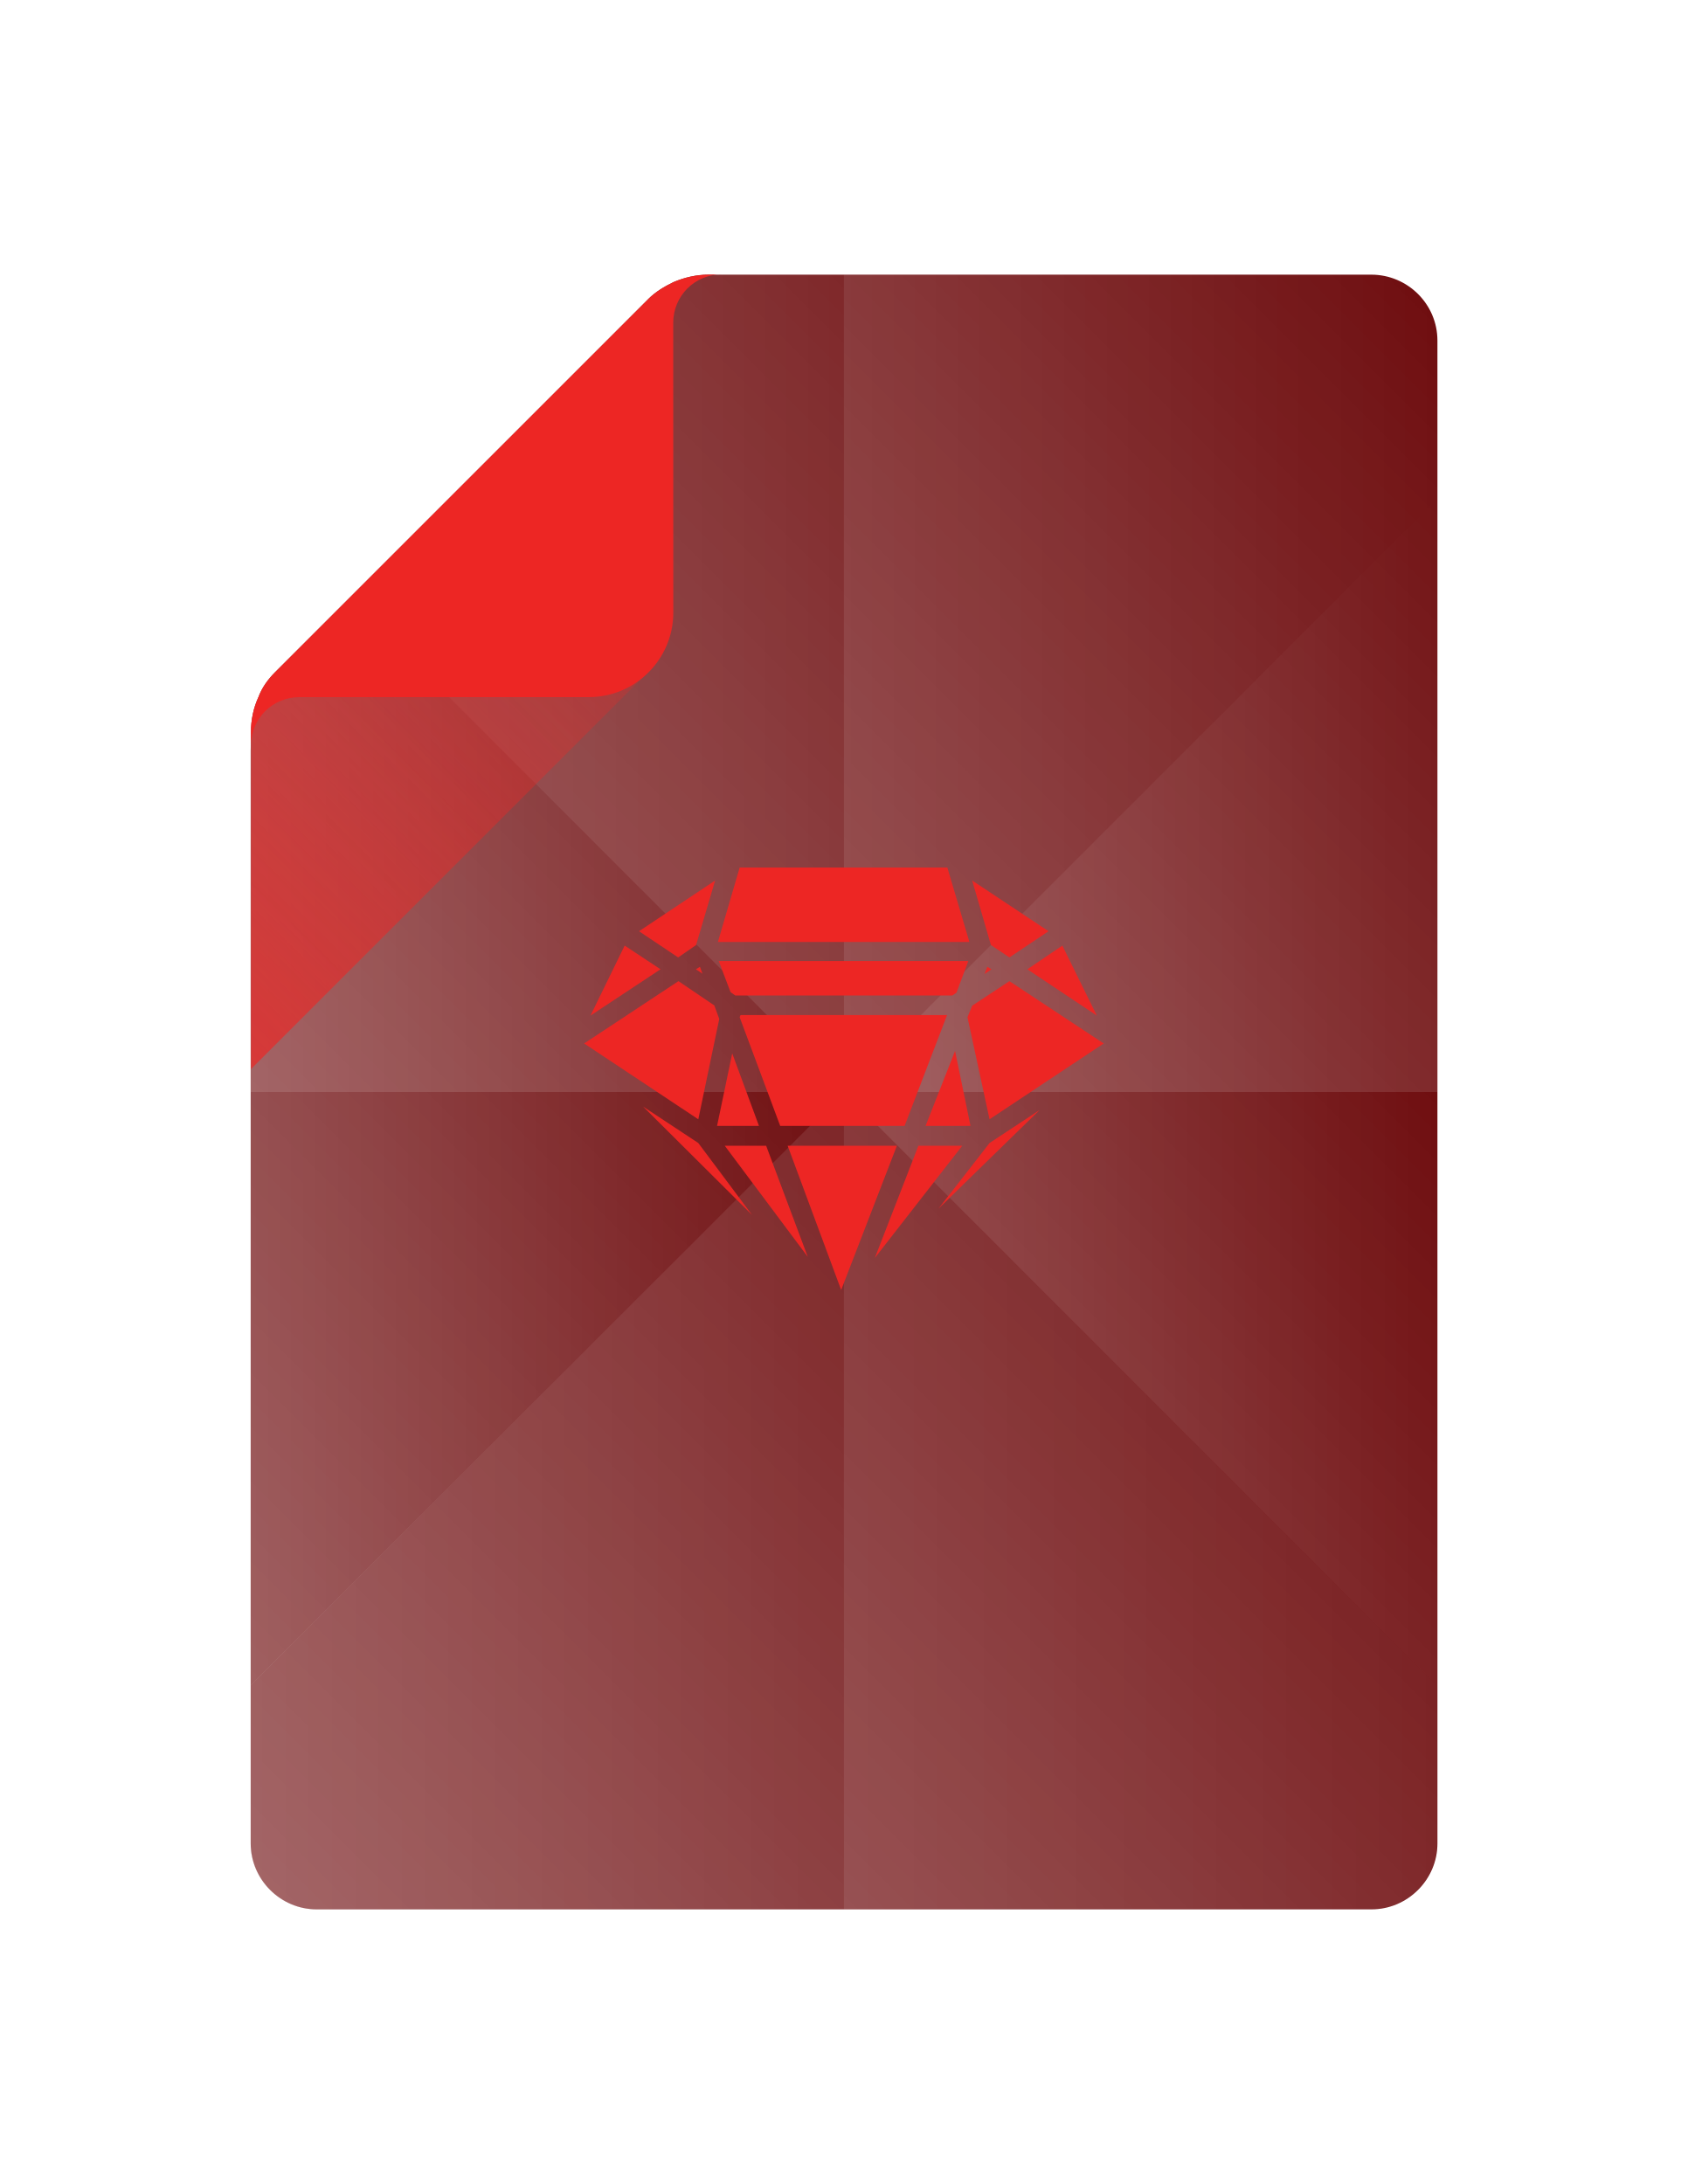
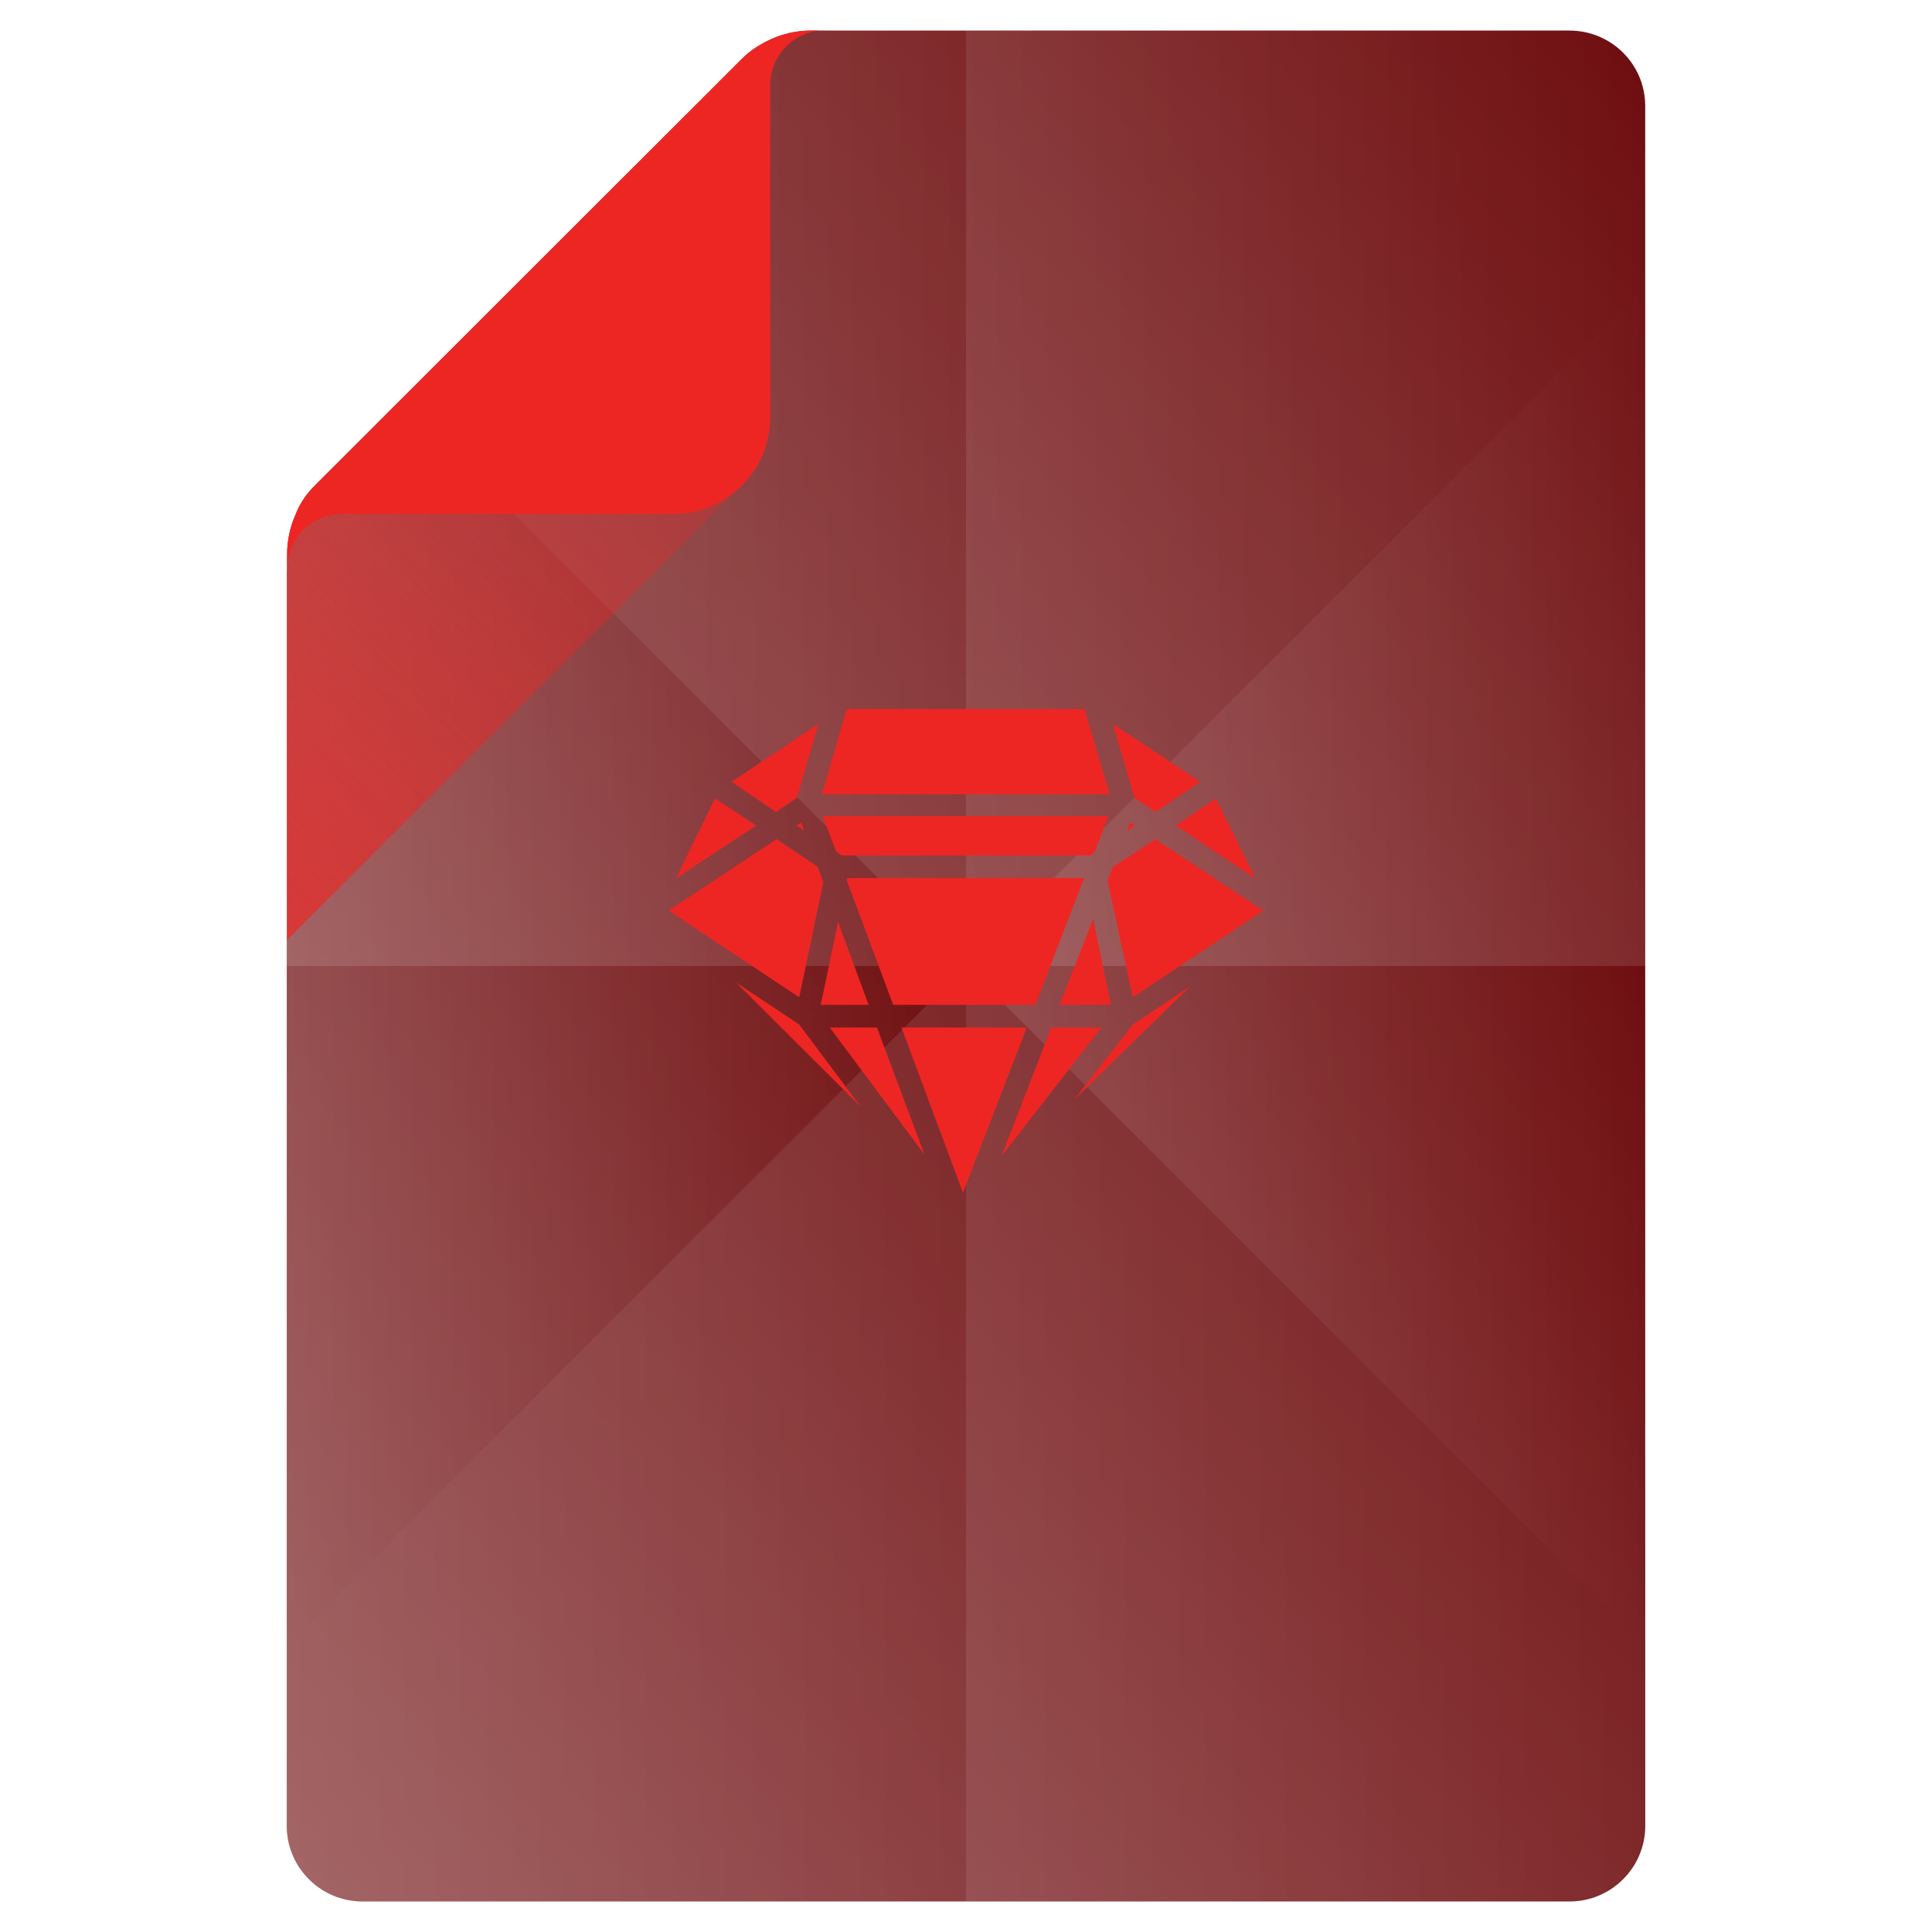
- <svg xmlns="http://www.w3.org/2000/svg" version="1.1" id="Layer_1" x="0px" y="0px" viewBox="0 0 612 792" enable-background="new 0 0 612 792" xml:space="preserve">
+ <svg xmlns="http://www.w3.org/2000/svg" version="1.1" id="Layer_1" x="0px" y="0px" viewBox="0 0 512 512" enable-background="new 0 0 512 512" xml:space="preserve">
  <g>
-     <path fill="#6F0E10" d="M497.2,99.6H261.8h-4.9c-4.4,0-8.7,1-12.7,2.7c-3.3,1.6-6.5,3.5-9.1,6.1L99.8,243.7   c-2.6,2.6-4.8,5.6-6.1,9.1c-1.8,3.9-2.7,8.2-2.7,12.7l-0.1,6.8v396.2c0,13.1,10.8,23.9,23.9,23.9h382.5c13.1,0,23.9-10.8,23.9-23.9   V123.5C521.2,110.3,510.4,99.6,497.2,99.6z" />
    <g>
-       <linearGradient id="SVGID_1_" gradientUnits="userSpaceOnUse" x1="91.025" y1="520.975" x2="305.025" y2="734.975" gradientTransform="matrix(1.1953 0 0 -1.1953 0 1036.688)">
-         <stop offset="0" style="stop-color:#FFFFFF;stop-opacity:0.2" />
-         <stop offset="1" style="stop-color:#FFFFFF;stop-opacity:0" />
+       <path fill="#6F0E10" d="M415.9,8.1H219h-4.1c-3.7,0-7.3,0.8-10.6,2.3c-2.8,1.3-5.4,2.9-7.6,5.1L83.5,128.6c-2.2,2.2-4,4.7-5.1,7.6    c-1.5,3.3-2.3,6.9-2.3,10.6l-0.1,5.7v331.4c0,11,9,20,20,20H416c11,0,20-9,20-20V28.1C436,17,427,8.1,415.9,8.1z" />
+       <g>
+         <linearGradient id="SVGID_1_" gradientUnits="userSpaceOnUse" x1="76.196" y1="-128.588" x2="255.161" y2="-307.553" gradientTransform="matrix(1.1953 0 0 1.1953 0 424.6939)">
+           <stop offset="0" style="stop-color:#FFFFFF;stop-opacity:0.2" />
+           <stop offset="1" style="stop-color:#FFFFFF;stop-opacity:0" />
+         </linearGradient>
+         <path fill="url(#SVGID_1_)" d="M256,256V8.1h-37h-4.1c-3.7,0-7.3,0.8-10.6,2.3c-2.8,1.3-5.4,2.9-7.6,5.1L83.5,128.6     c-2.2,2.2-4,4.7-5.1,7.6c-1.5,3.3-2.3,6.9-2.3,10.6l-0.1,5.7V256H256z" />
+         <linearGradient id="SVGID_2_" gradientUnits="userSpaceOnUse" x1="199.967" y1="-155.336" x2="374.051" y2="-329.421" gradientTransform="matrix(1.1953 0 0 1.1953 0 424.6939)">
+           <stop offset="0" style="stop-color:#FFFFFF;stop-opacity:0.2" />
+           <stop offset="1" style="stop-color:#FFFFFF;stop-opacity:0" />
+         </linearGradient>
+         <path fill="url(#SVGID_2_)" d="M415.9,8.1H256V256h180V28.1C436,17,427,8.1,415.9,8.1z" />
+         <linearGradient id="SVGID_3_" gradientUnits="userSpaceOnUse" x1="54.302" y1="47.15" x2="228.377" y2="-126.926" gradientTransform="matrix(1.1953 0 0 1.1953 0 424.6939)">
+           <stop offset="0" style="stop-color:#FFFFFF;stop-opacity:0.2" />
+           <stop offset="1" style="stop-color:#FFFFFF;stop-opacity:0" />
+         </linearGradient>
+         <path fill="url(#SVGID_3_)" d="M76,483.9c0,11,9,20,20,20h160V256H76V483.9z" />
+         <linearGradient id="SVGID_4_" gradientUnits="userSpaceOnUse" x1="197.487" y1="49.595" x2="376.452" y2="-129.371" gradientTransform="matrix(1.1953 0 0 1.1953 0 424.6939)">
+           <stop offset="0" style="stop-color:#FFFFFF;stop-opacity:0.2" />
+           <stop offset="1" style="stop-color:#FFFFFF;stop-opacity:0" />
+         </linearGradient>
+         <path fill="url(#SVGID_4_)" d="M256,256v247.9h159.9c11,0,20-9,20-20V256H256z" />
+       </g>
+       <g>
+         <linearGradient id="SVGID_5_" gradientUnits="userSpaceOnUse" x1="63.652" y1="-128.57" x2="214.172" y2="-128.57" gradientTransform="matrix(1.1953 0 0 1.1953 0 424.6939)">
+           <stop offset="0" style="stop-color:#FFFFFF;stop-opacity:0.2" />
+           <stop offset="1" style="stop-color:#FFFFFF;stop-opacity:0" />
+         </linearGradient>
+         <path fill="url(#SVGID_5_)" d="M256,256L106,106l-22.5,22.5c-2.2,2.2-4,4.7-5.1,7.6c-1.5,3.3-2.3,6.9-2.3,10.6l-0.1,5.7V436     L256,256z" />
+         <linearGradient id="SVGID_6_" gradientUnits="userSpaceOnUse" x1="88.704" y1="-244.871" x2="364.762" y2="-244.871" gradientTransform="matrix(1.1953 0 0 1.1953 0 424.6939)">
+           <stop offset="0" style="stop-color:#FFFFFF;stop-opacity:0.2" />
+           <stop offset="1" style="stop-color:#FFFFFF;stop-opacity:0" />
+         </linearGradient>
+         <path fill="url(#SVGID_6_)" d="M256,256L436,76V28c0-11-9-20-20-20H219h-4.1c-3.7,0-7.3,0.8-10.6,2.3c-2.8,1.3-5.4,2.9-7.6,5.1     L106,106L256,256z" />
+         <linearGradient id="SVGID_7_" gradientUnits="userSpaceOnUse" x1="63.582" y1="-37.391" x2="364.762" y2="-37.391" gradientTransform="matrix(1.1953 0 0 1.1953 0 424.6939)">
+           <stop offset="0" style="stop-color:#FFFFFF;stop-opacity:0.2" />
+           <stop offset="1" style="stop-color:#FFFFFF;stop-opacity:0" />
+         </linearGradient>
+         <path fill="url(#SVGID_7_)" d="M436,483.9v-48L256,256L76,436v48c0,11,9,20,20,20h319.9C427,503.9,436,495,436,483.9z" />
+         <linearGradient id="SVGID_8_" gradientUnits="userSpaceOnUse" x1="214.172" y1="-141.131" x2="364.762" y2="-141.131" gradientTransform="matrix(1.1953 0 0 1.1953 0 424.6939)">
+           <stop offset="0" style="stop-color:#FFFFFF;stop-opacity:0.2" />
+           <stop offset="1" style="stop-color:#FFFFFF;stop-opacity:0" />
+         </linearGradient>
+         <polygon fill="url(#SVGID_8_)" points="436,436 436,76 256,256    " />
+       </g>
+       <linearGradient id="SVGID_9_" gradientUnits="userSpaceOnUse" x1="80.204" y1="-573.019" x2="387.166" y2="-879.981" gradientTransform="matrix(0.5977 0 0 0.5977 0 563.3214)">
+         <stop offset="0" style="stop-color:#ED2624" />
+         <stop offset="1" style="stop-color:#ED2624;stop-opacity:0" />
      </linearGradient>
-       <path fill="url(#SVGID_1_)" d="M306,396V99.6h-44.2h-4.9c-4.4,0-8.7,1-12.7,2.7c-3.3,1.6-6.5,3.5-9.1,6.1L99.8,243.7    c-2.6,2.6-4.8,5.6-6.1,9.1c-1.8,3.9-2.7,8.2-2.7,12.7l-0.1,6.8V396H306z" />
-       <linearGradient id="SVGID_2_" gradientUnits="userSpaceOnUse" x1="239" y1="553" x2="447.125" y2="761.125" gradientTransform="matrix(1.1953 0 0 -1.1953 0 1036.688)">
-         <stop offset="0" style="stop-color:#FFFFFF;stop-opacity:0.2" />
-         <stop offset="1" style="stop-color:#FFFFFF;stop-opacity:0" />
-       </linearGradient>
-       <path fill="url(#SVGID_2_)" d="M497.2,99.6H306V396h215.2V123.5C521.2,110.3,510.4,99.6,497.2,99.6z" />
-       <linearGradient id="SVGID_3_" gradientUnits="userSpaceOnUse" x1="64.875" y1="310.875" x2="273" y2="519" gradientTransform="matrix(1.1953 0 0 -1.1953 0 1036.688)">
-         <stop offset="0" style="stop-color:#FFFFFF;stop-opacity:0.2" />
-         <stop offset="1" style="stop-color:#FFFFFF;stop-opacity:0" />
-       </linearGradient>
-       <path fill="url(#SVGID_3_)" d="M90.8,668.5c0,13.1,10.8,23.9,23.9,23.9H306V396H90.8V668.5z" />
-       <linearGradient id="SVGID_4_" gradientUnits="userSpaceOnUse" x1="236.062" y1="307.938" x2="450.062" y2="521.938" gradientTransform="matrix(1.1953 0 0 -1.1953 0 1036.688)">
-         <stop offset="0" style="stop-color:#FFFFFF;stop-opacity:0.2" />
-         <stop offset="1" style="stop-color:#FFFFFF;stop-opacity:0" />
-       </linearGradient>
-       <path fill="url(#SVGID_4_)" d="M306,396v296.4h191.2c13.1,0,23.9-10.8,23.9-23.9V396H306z" />
+       <path opacity="0.7" fill="url(#SVGID_9_)" enable-background="new    " d="M196.7,15.6L83.5,128.9c-2.2,2.2-4,4.7-5.1,7.6    c-1.5,3.3-2.3,6.9-2.3,10.6v102l120.6-120.6c4.9-4.9,7.6-11.3,7.6-18.1v-100C201.5,11.7,198.9,13.4,196.7,15.6z" />
+       <path fill="#ED2624" d="M214.9,8.1c-3.7,0-7.3,0.8-10.6,2.3c-2.8,1.3-5.4,2.9-7.6,5.1L83.5,128.6c-2.2,2.2-4,4.7-5.1,7.6    c-1.5,3.3-2.3,6.9-2.3,10.6v4.1c0-8.2,6.5-14.7,14.7-14.7h87.7c14.1,0,25.6-11.5,25.6-25.6V22.7c0-8.2,6.5-14.7,14.7-14.7    C218.9,8.1,214.9,8.1,214.9,8.1z" />
    </g>
    <g>
-       <linearGradient id="SVGID_5_" gradientUnits="userSpaceOnUse" x1="76" y1="521" x2="256" y2="521" gradientTransform="matrix(1.1953 0 0 -1.1953 0 1036.688)">
-         <stop offset="0" style="stop-color:#FFFFFF;stop-opacity:0.2" />
-         <stop offset="1" style="stop-color:#FFFFFF;stop-opacity:0" />
-       </linearGradient>
-       <path fill="url(#SVGID_5_)" d="M306,396L126.7,216.7l-26.9,26.9c-2.6,2.6-4.8,5.6-6.1,9.1c-1.8,3.9-2.7,8.2-2.7,12.7l-0.1,6.8v339    L306,396z" />
-       <linearGradient id="SVGID_6_" gradientUnits="userSpaceOnUse" x1="106" y1="660" x2="436" y2="660" gradientTransform="matrix(1.1953 0 0 -1.1953 0 1036.688)">
-         <stop offset="0" style="stop-color:#FFFFFF;stop-opacity:0.2" />
-         <stop offset="1" style="stop-color:#FFFFFF;stop-opacity:0" />
-       </linearGradient>
-       <path fill="url(#SVGID_6_)" d="M306,396l215.2-215.2v-57.4c0-13.1-10.8-23.9-23.9-23.9H261.8h-4.9c-4.4,0-8.7,1-12.7,2.7    c-3.3,1.6-6.5,3.5-9.1,6.1L126.7,216.7L306,396z" />
-       <linearGradient id="SVGID_7_" gradientUnits="userSpaceOnUse" x1="76" y1="412" x2="436" y2="412" gradientTransform="matrix(1.1953 0 0 -1.1953 0 1036.688)">
-         <stop offset="0" style="stop-color:#FFFFFF;stop-opacity:0.2" />
-         <stop offset="1" style="stop-color:#FFFFFF;stop-opacity:0" />
-       </linearGradient>
-       <path fill="url(#SVGID_7_)" d="M521.2,668.5v-57.4L306,396L90.8,611.2v57.4c0,13.1,10.8,23.9,23.9,23.9h382.5    C510.4,692.4,521.2,681.7,521.2,668.5z" />
-       <linearGradient id="SVGID_8_" gradientUnits="userSpaceOnUse" x1="256" y1="536" x2="436" y2="536" gradientTransform="matrix(1.1953 0 0 -1.1953 0 1036.688)">
-         <stop offset="0" style="stop-color:#FFFFFF;stop-opacity:0.2" />
-         <stop offset="1" style="stop-color:#FFFFFF;stop-opacity:0" />
-       </linearGradient>
-       <polygon fill="url(#SVGID_8_)" points="521.2,611.2 521.2,180.8 306,396   " />
+       <polygon fill="#ED2624" points="218,216.3 221.6,225.7 223,226.7 288.9,226.7 290.1,225.9 293.7,216.3   " />
+       <polygon fill="#ED2624" points="211.1,218.8 213.1,220.1 212.3,218   " />
+       <polygon fill="#ED2624" points="299.5,218 298.7,220.2 300.7,218.8   " />
+       <polygon fill="#ED2624" points="289.7,243.5 280.8,266.3 294.4,266.3   " />
+       <polygon fill="#ED2624" points="230.2,266.3 222.1,244.3 217.5,266.3   " />
+       <polygon fill="#ED2624" points="311.6,218.8 332.7,232.8 322.2,211.6   " />
+       <polygon fill="#ED2624" points="294.1,210.5 287.4,187.9 224.4,187.9 217.8,210.5   " />
+       <polygon fill="#ED2624" points="274.4,266.3 287.3,232.7 287.3,232.7 224.6,232.7 224.4,233.3 236.7,266.3   " />
+       <polygon fill="#ED2624" points="306.2,215.2 318.1,207.2 294.9,191.8 300.6,211.4   " />
+       <polygon fill="#ED2624" points="291.9,272.3 278.6,272.3 265.4,306.4   " />
+       <polygon fill="#ED2624" points="300.2,271.5 284.7,291.4 315.4,261.4   " />
+       <polygon fill="#ED2624" points="193.9,207.2 205.7,215.2 211.2,211.4 216.9,191.8   " />
+       <polygon fill="#ED2624" points="294.9,229.8 293.5,233.3 300.2,264.3 334.8,241.3 306.2,222.4   " />
+       <polygon fill="#ED2624" points="238.9,272.3 255.2,316.1 272.1,272.3   " />
+       <polygon fill="#ED2624" points="189.5,211.6 179.1,232.8 200.4,218.8   " />
+       <polygon fill="#ED2624" points="216.7,229.7 205.8,222.4 177.2,241.3 211.8,264.3 218.2,233.8   " />
+       <polygon fill="#ED2624" points="219.9,272.3 245,306 232.4,272.3   " />
+       <polygon fill="#ED2624" points="195.1,260.4 228.1,293.3 211.8,271.5   " />
+       <path fill="#ED2624" d="M254.5,324.1L254.5,324.1c-0.1,0-0.2,0-0.3-0.1C254.3,324.1,254.4,324.1,254.5,324.1z" />
    </g>
-     <linearGradient id="SVGID_9_" gradientUnits="userSpaceOnUse" x1="95.8" y1="862.4" x2="462.7" y2="1229.3" gradientTransform="matrix(0.5977 0 0 -0.5977 0 869.3438)">
-       <stop offset="0" style="stop-color:#ED2624" />
-       <stop offset="1" style="stop-color:#ED2624;stop-opacity:0" />
-     </linearGradient>
-     <path opacity="0.7" fill="url(#SVGID_9_)" enable-background="new    " d="M235.1,108.6L99.8,244c-2.6,2.6-4.8,5.6-6.1,9.1   c-1.8,3.9-2.7,8.2-2.7,12.7v121.9l144.2-144.2c5.9-5.9,9.1-13.5,9.1-21.6V102.3C240.9,103.9,237.7,106,235.1,108.6z" />
-     <path fill="#ED2624" d="M256.9,99.6c-4.4,0-8.7,1-12.7,2.7c-3.3,1.6-6.5,3.5-9.1,6.1L99.8,243.7c-2.6,2.6-4.8,5.6-6.1,9.1   c-1.8,3.9-2.7,8.2-2.7,12.7v4.9c0-9.8,7.8-17.6,17.6-17.6h104.9c16.9,0,30.6-13.7,30.6-30.6V117.1c0-9.8,7.8-17.6,17.6-17.6   C261.7,99.6,256.9,99.6,256.9,99.6z" />
-   </g>
-   <g>
-     <polygon fill="#ED2624" points="260.6,348.5 264.9,359.8 266.6,361 345.3,361 346.8,360 351.1,348.5  " />
-     <polygon fill="#ED2624" points="252.3,351.5 254.7,353.1 253.8,350.6  " />
-     <polygon fill="#ED2624" points="358,350.6 357,353.2 359.5,351.5  " />
-     <polygon fill="#ED2624" points="346.3,381.1 335.6,408.3 351.9,408.3  " />
-     <polygon fill="#ED2624" points="275.2,408.3 265.5,382 260,408.3  " />
-     <polygon fill="#ED2624" points="372.5,351.5 397.7,368.3 385.2,342.9  " />
-     <polygon fill="#ED2624" points="351.5,341.6 343.5,314.6 268.2,314.6 260.3,341.6  " />
-     <polygon fill="#ED2624" points="328,408.3 343.4,368.1 343.4,368.1 268.5,368.1 268.2,368.9 282.9,408.3  " />
-     <polygon fill="#ED2624" points="366,347.2 380.2,337.7 352.5,319.3 359.3,342.7  " />
-     <polygon fill="#ED2624" points="348.9,415.5 333,415.5 317.2,456.2  " />
-     <polygon fill="#ED2624" points="358.8,414.5 340.3,438.3 377,402.5  " />
-     <polygon fill="#ED2624" points="231.7,337.7 245.9,347.2 252.4,342.7 259.3,319.3  " />
-     <polygon fill="#ED2624" points="352.5,364.7 350.8,368.9 358.8,405.9 400.2,378.4 366,355.8  " />
-     <polygon fill="#ED2624" points="285.6,415.5 305,467.8 325.2,415.5  " />
-     <polygon fill="#ED2624" points="226.5,342.9 214.1,368.3 239.5,351.5  " />
-     <polygon fill="#ED2624" points="259,364.6 246,355.8 211.8,378.4 253.2,405.9 260.8,369.5  " />
-     <polygon fill="#ED2624" points="262.8,415.5 292.9,455.8 277.8,415.5  " />
-     <polygon fill="#ED2624" points="233.2,401.3 272.7,440.6 253.2,414.5  " />
-     <path fill="#ED2624" d="M304.2,477.4L304.2,477.4c-0.1,0-0.2,0-0.4-0.1C304,477.4,304.1,477.4,304.2,477.4z" />
  </g>
</svg>
